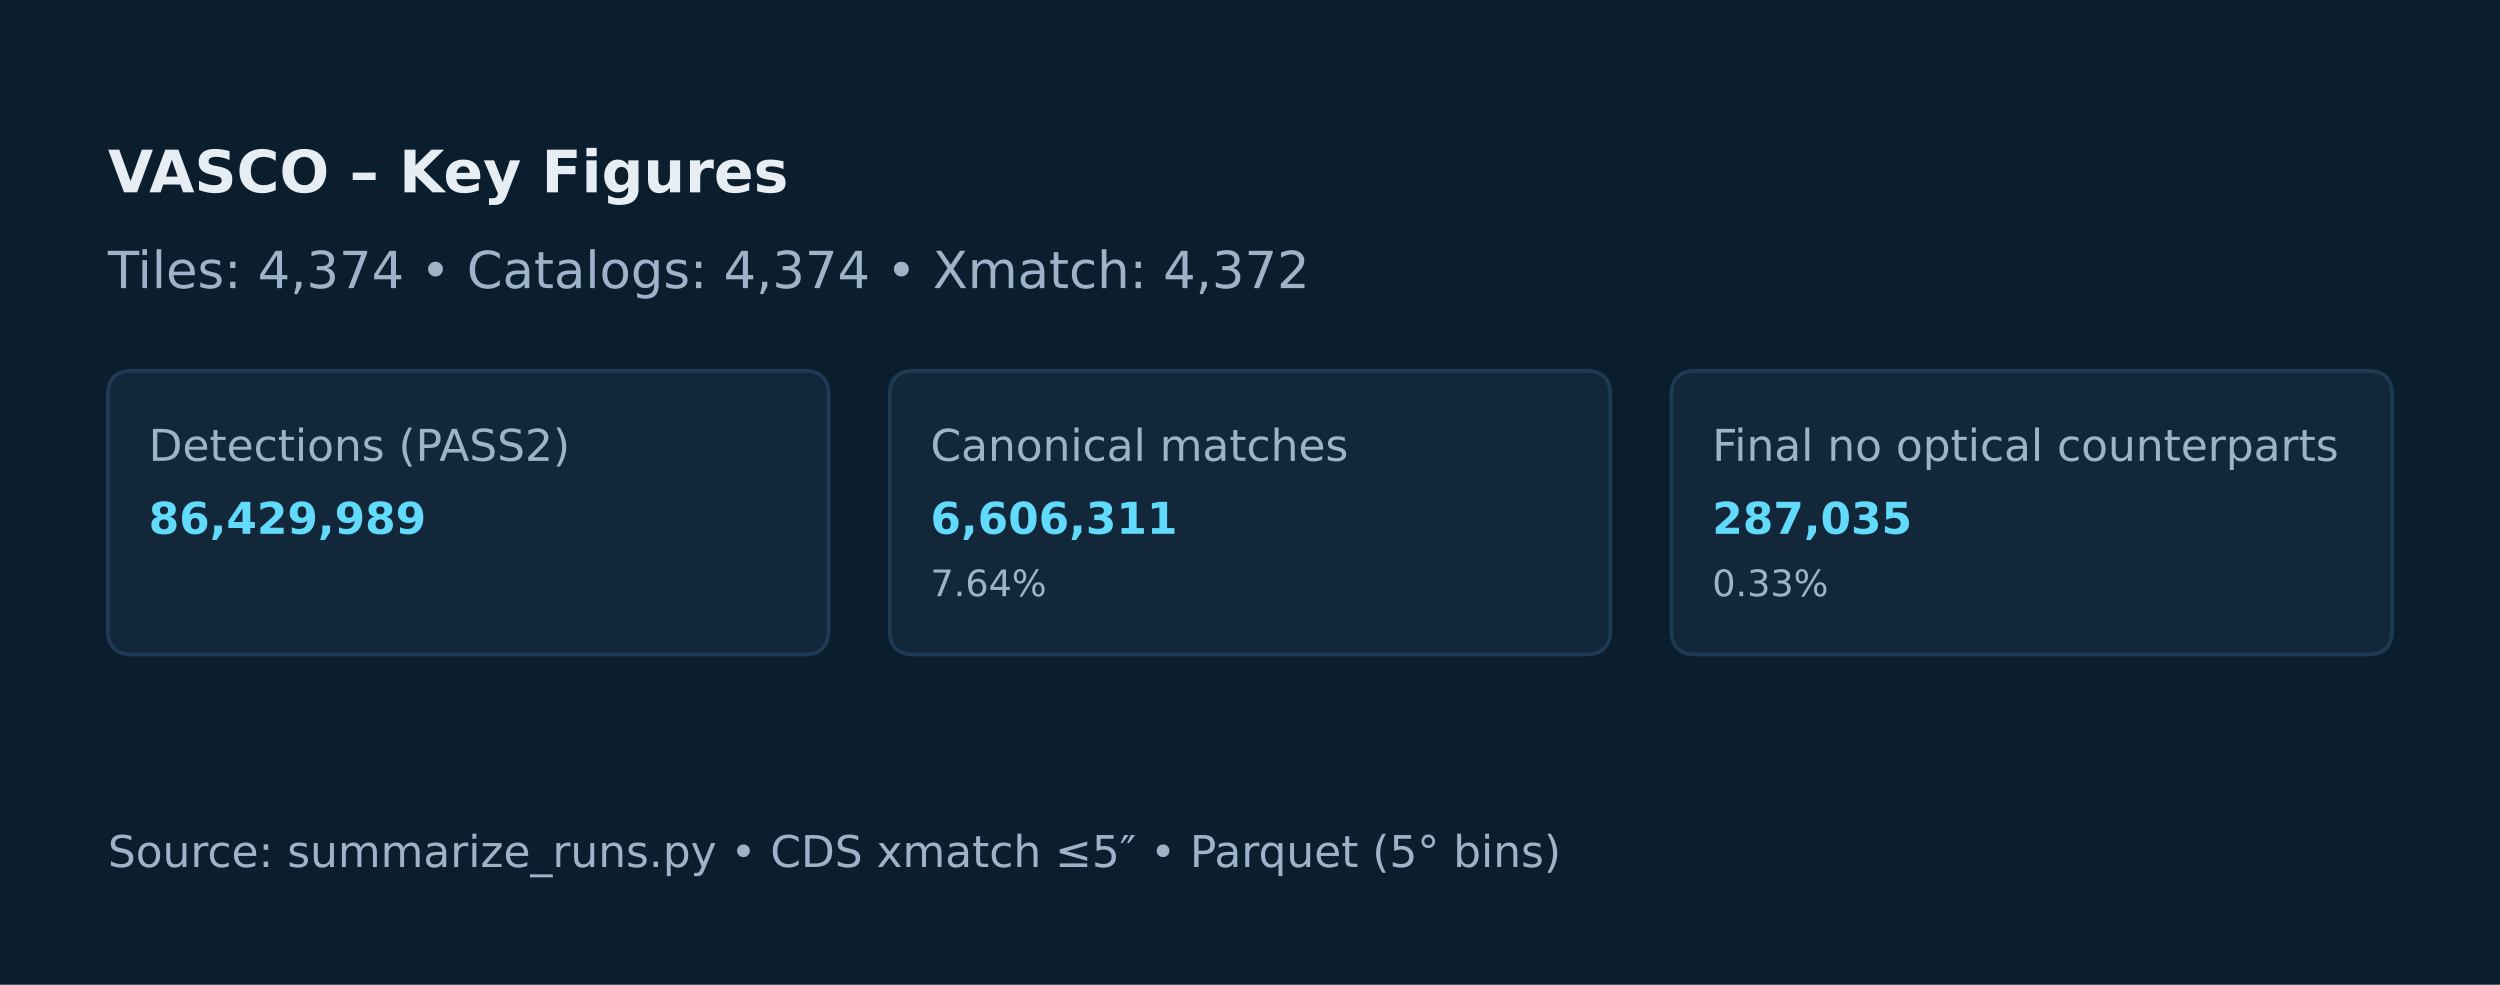
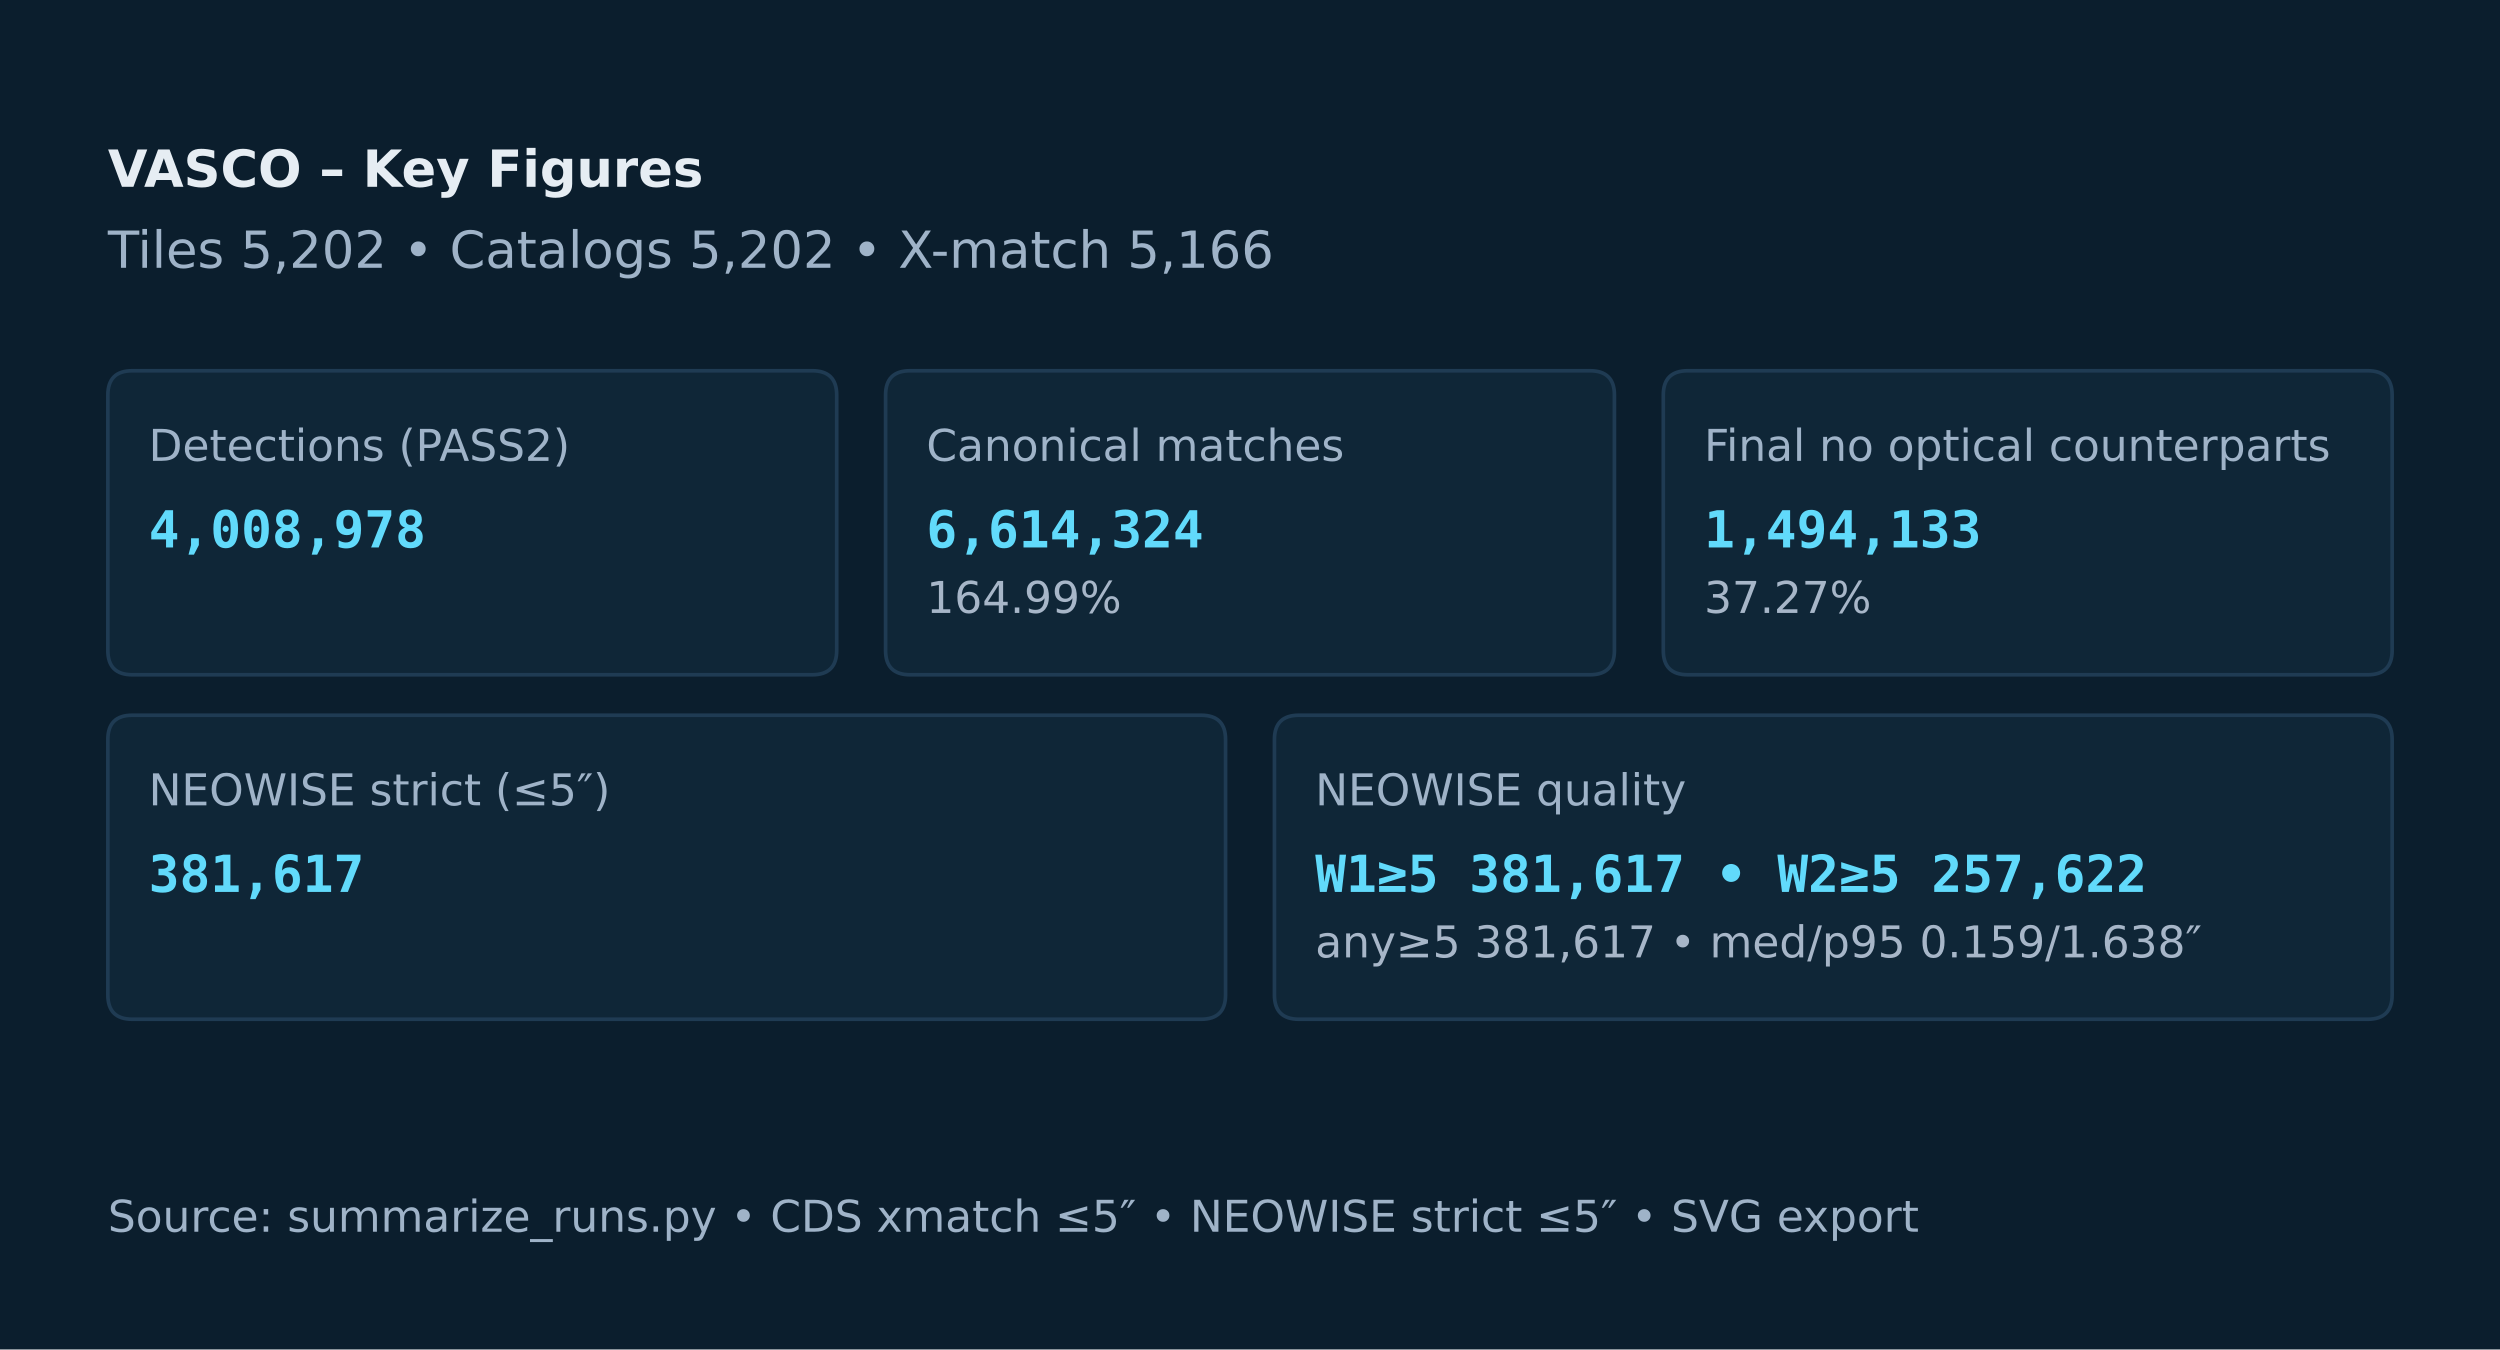
- <svg xmlns="http://www.w3.org/2000/svg" width="684pt" height="269.424pt" viewBox="0 0 684 269.424" version="1.1">
+ <svg xmlns="http://www.w3.org/2000/svg" width="684pt" height="369.216pt" viewBox="0 0 684 369.216" version="1.1">
  <defs>
    <style type="text/css">*{stroke-linejoin: round; stroke-linecap: butt}</style>
  </defs>
  <g id="figure_1">
    <g id="patch_1">
-       <path d="M 0 269.424  L 684 269.424  L 684 0  L 0 0  z " style="fill: #0b1e2d" />
+       <path d="M 0 369.216  L 684 369.216  L 684 0  L 0 0  z " style="fill: #0b1e2d" />
    </g>
    <g id="axes_1">
      <g id="patch_2">
-         <path d="M 7.033 262.39  L 676.967 262.39  L 676.967 7.034  L 7.033 7.034  z " clip-path="url(#pf11b205e6d)" style="fill: #0b1e2d; stroke: #0b1e2d; stroke-linejoin: miter" />
+         <path d="M 7.033 362.182  L 676.967 362.182  L 676.967 7.034  L 7.033 7.034  z " clip-path="url(#p3f662e9656)" style="fill: #0b1e2d; stroke: #0b1e2d; stroke-linejoin: miter" />
      </g>
      <g id="patch_3">
-         <path d="M 36.205 179.075  L 219.995 179.075  Q 226.691 179.075 226.691 172.422  L 226.691 108.09  Q 226.691 101.437 219.995 101.437  L 36.205 101.437  Q 29.509 101.437 29.509 108.09  L 29.509 172.422  Q 29.509 179.075 36.205 179.075  z " clip-path="url(#pf11b205e6d)" style="fill: #12283a; stroke: #1f3b53; stroke-linejoin: miter" />
+         <path d="M 36.205 184.619  L 222.227 184.619  Q 228.923 184.619 228.923 177.966  L 228.923 108.09  Q 228.923 101.437 222.227 101.437  L 36.205 101.437  Q 29.509 101.437 29.509 108.09  L 29.509 177.966  Q 29.509 184.619 36.205 184.619  z " clip-path="url(#p3f662e9656)" style="fill: #0f2637; stroke: #1f3b53; stroke-linejoin: miter" />
      </g>
      <g id="patch_4">
-         <path d="M 250.105 179.075  L 433.895 179.075  Q 440.591 179.075 440.591 172.422  L 440.591 108.09  Q 440.591 101.437 433.895 101.437  L 250.105 101.437  Q 243.409 101.437 243.409 108.09  L 243.409 172.422  Q 243.409 179.075 250.105 179.075  z " clip-path="url(#pf11b205e6d)" style="fill: #12283a; stroke: #1f3b53; stroke-linejoin: miter" />
+         <path d="M 248.989 184.619  L 435.011 184.619  Q 441.707 184.619 441.707 177.966  L 441.707 108.09  Q 441.707 101.437 435.011 101.437  L 248.989 101.437  Q 242.293 101.437 242.293 108.09  L 242.293 177.966  Q 242.293 184.619 248.989 184.619  z " clip-path="url(#p3f662e9656)" style="fill: #0f2637; stroke: #1f3b53; stroke-linejoin: miter" />
      </g>
      <g id="patch_5">
-         <path d="M 464.005 179.075  L 647.795 179.075  Q 654.491 179.075 654.491 172.422  L 654.491 108.09  Q 654.491 101.437 647.795 101.437  L 464.005 101.437  Q 457.309 101.437 457.309 108.09  L 457.309 172.422  Q 457.309 179.075 464.005 179.075  z " clip-path="url(#pf11b205e6d)" style="fill: #12283a; stroke: #1f3b53; stroke-linejoin: miter" />
+         <path d="M 461.773 184.619  L 647.795 184.619  Q 654.491 184.619 654.491 177.966  L 654.491 108.09  Q 654.491 101.437 647.795 101.437  L 461.773 101.437  Q 455.077 101.437 455.077 108.09  L 455.077 177.966  Q 455.077 184.619 461.773 184.619  z " clip-path="url(#p3f662e9656)" style="fill: #0f2637; stroke: #1f3b53; stroke-linejoin: miter" />
+       </g>
+       <g id="patch_6">
+         <path d="M 36.205 278.867  L 328.619 278.867  Q 335.315 278.867 335.315 272.214  L 335.315 202.338  Q 335.315 195.685 328.619 195.685  L 36.205 195.685  Q 29.509 195.685 29.509 202.338  L 29.509 272.214  Q 29.509 278.867 36.205 278.867  z " clip-path="url(#p3f662e9656)" style="fill: #0f2637; stroke: #1f3b53; stroke-linejoin: miter" />
+       </g>
+       <g id="patch_7">
+         <path d="M 355.381 278.867  L 647.795 278.867  Q 654.491 278.867 654.491 272.214  L 654.491 202.338  Q 654.491 195.685 647.795 195.685  L 355.381 195.685  Q 348.685 195.685 348.685 202.338  L 348.685 272.214  Q 348.685 278.867 355.381 278.867  z " clip-path="url(#p3f662e9656)" style="fill: #0f2637; stroke: #1f3b53; stroke-linejoin: miter" />
      </g>
      <g id="text_1">
-         <text style="font-weight: 700; font-size: 16px; font-family: 'DejaVu Sans', 'Bitstream Vera Sans', 'Computer Modern Sans Serif', 'Lucida Grande', 'Verdana', 'Geneva', 'Lucid', 'Arial', 'Helvetica', 'Avant Garde', sans-serif; text-anchor: start; fill: #e6edf3" x="29.52" y="52.621" transform="rotate(-0 29.52 52.6215)">VASCO – Key Figures</text>
+         <text style="font-weight: 700; font-size: 14px; font-family: 'DejaVu Sans', 'Bitstream Vera Sans', 'Computer Modern Sans Serif', 'Lucida Grande', 'Verdana', 'Geneva', 'Lucid', 'Arial', 'Helvetica', 'Avant Garde', sans-serif; text-anchor: start; fill: #e6edf3" x="29.52" y="51.102" transform="rotate(-0 29.52 51.10181)">VASCO – Key Figures</text>
      </g>
      <g id="text_2">
-         <text style="font-size: 14px; font-family: 'DejaVu Sans', 'Bitstream Vera Sans', 'Computer Modern Sans Serif', 'Lucida Grande', 'Verdana', 'Geneva', 'Lucid', 'Arial', 'Helvetica', 'Avant Garde', sans-serif; text-anchor: start; fill: #9fb3c8" x="29.52" y="78.822" transform="rotate(-0 29.52 78.82181)">Tiles: 4,374  •  Catalogs: 4,374  •  Xmatch: 4,372</text>
+         <text style="font-size: 14px; font-family: 'DejaVu Sans', 'Bitstream Vera Sans', 'Computer Modern Sans Serif', 'Lucida Grande', 'Verdana', 'Geneva', 'Lucid', 'Arial', 'Helvetica', 'Avant Garde', sans-serif; text-anchor: start; fill: #9fb3c8" x="29.52" y="73.278" transform="rotate(-0 29.52 73.27781)">Tiles 5,202 • Catalogs 5,202 • X-match 5,166</text>
      </g>
      <g id="text_3">
        <text style="font-size: 12px; font-family: 'DejaVu Sans', 'Bitstream Vera Sans', 'Computer Modern Sans Serif', 'Lucida Grande', 'Verdana', 'Geneva', 'Lucid', 'Arial', 'Helvetica', 'Avant Garde', sans-serif; text-anchor: start; fill: #9fb3c8" x="40.68" y="126.089" transform="rotate(-0 40.68 126.0893)">Detections (PASS2)</text>
      </g>
      <g id="text_4">
-         <text style="font-weight: 700; font-size: 12px; font-family: 'DejaVu Sans', 'Bitstream Vera Sans', 'Computer Modern Sans Serif', 'Lucida Grande', 'Verdana', 'Geneva', 'Lucid', 'Arial', 'Helvetica', 'Avant Garde', sans-serif; text-anchor: start; fill: #61dafb" x="40.68" y="146.048" transform="rotate(-0 40.68 146.0477)">86,429,989</text>
+         <text style="font-weight: 700; font-size: 14px; font-family: 'DejaVu Sans Mono'; text-anchor: start; fill: #61dafb" x="40.68" y="149.785" transform="rotate(-0 40.68 149.785)">4,008,978</text>
      </g>
      <g id="text_5">
-         <text style="font-size: 12px; font-family: 'DejaVu Sans', 'Bitstream Vera Sans', 'Computer Modern Sans Serif', 'Lucida Grande', 'Verdana', 'Geneva', 'Lucid', 'Arial', 'Helvetica', 'Avant Garde', sans-serif; text-anchor: start; fill: #9fb3c8" x="254.58" y="126.089" transform="rotate(-0 254.58 126.0893)">Canonical matches</text>
+         <text style="font-size: 12px; font-family: 'DejaVu Sans', 'Bitstream Vera Sans', 'Computer Modern Sans Serif', 'Lucida Grande', 'Verdana', 'Geneva', 'Lucid', 'Arial', 'Helvetica', 'Avant Garde', sans-serif; text-anchor: start; fill: #9fb3c8" x="253.464" y="126.089" transform="rotate(-0 253.464 126.0893)">Canonical matches</text>
      </g>
      <g id="text_6">
-         <text style="font-weight: 700; font-size: 12px; font-family: 'DejaVu Sans', 'Bitstream Vera Sans', 'Computer Modern Sans Serif', 'Lucida Grande', 'Verdana', 'Geneva', 'Lucid', 'Arial', 'Helvetica', 'Avant Garde', sans-serif; text-anchor: start; fill: #61dafb" x="254.58" y="146.048" transform="rotate(-0 254.58 146.0477)">6,606,311</text>
+         <text style="font-weight: 700; font-size: 14px; font-family: 'DejaVu Sans Mono'; text-anchor: start; fill: #61dafb" x="253.464" y="149.785" transform="rotate(-0 253.464 149.785)">6,614,324</text>
      </g>
      <g id="text_7">
-         <text style="font-size: 10px; font-family: 'DejaVu Sans', 'Bitstream Vera Sans', 'Computer Modern Sans Serif', 'Lucida Grande', 'Verdana', 'Geneva', 'Lucid', 'Arial', 'Helvetica', 'Avant Garde', sans-serif; text-anchor: start; fill: #9fb3c8" x="254.58" y="163.124" transform="rotate(-0 254.58 163.1243)">7.64%</text>
+         <text style="font-size: 12px; font-family: 'DejaVu Sans', 'Bitstream Vera Sans', 'Computer Modern Sans Serif', 'Lucida Grande', 'Verdana', 'Geneva', 'Lucid', 'Arial', 'Helvetica', 'Avant Garde', sans-serif; text-anchor: start; fill: #a7b6c8" x="253.464" y="167.698" transform="rotate(-0 253.464 167.698)">164.99%</text>
      </g>
      <g id="text_8">
-         <text style="font-size: 12px; font-family: 'DejaVu Sans', 'Bitstream Vera Sans', 'Computer Modern Sans Serif', 'Lucida Grande', 'Verdana', 'Geneva', 'Lucid', 'Arial', 'Helvetica', 'Avant Garde', sans-serif; text-anchor: start; fill: #9fb3c8" x="468.48" y="126.089" transform="rotate(-0 468.48 126.0893)">Final no optical counterparts</text>
+         <text style="font-size: 12px; font-family: 'DejaVu Sans', 'Bitstream Vera Sans', 'Computer Modern Sans Serif', 'Lucida Grande', 'Verdana', 'Geneva', 'Lucid', 'Arial', 'Helvetica', 'Avant Garde', sans-serif; text-anchor: start; fill: #9fb3c8" x="466.248" y="126.089" transform="rotate(-0 466.248 126.0893)">Final no optical counterparts</text>
      </g>
      <g id="text_9">
-         <text style="font-weight: 700; font-size: 12px; font-family: 'DejaVu Sans', 'Bitstream Vera Sans', 'Computer Modern Sans Serif', 'Lucida Grande', 'Verdana', 'Geneva', 'Lucid', 'Arial', 'Helvetica', 'Avant Garde', sans-serif; text-anchor: start; fill: #61dafb" x="468.48" y="146.048" transform="rotate(-0 468.48 146.0477)">287,035</text>
+         <text style="font-weight: 700; font-size: 14px; font-family: 'DejaVu Sans Mono'; text-anchor: start; fill: #61dafb" x="466.248" y="149.785" transform="rotate(-0 466.248 149.785)">1,494,133</text>
      </g>
      <g id="text_10">
-         <text style="font-size: 10px; font-family: 'DejaVu Sans', 'Bitstream Vera Sans', 'Computer Modern Sans Serif', 'Lucida Grande', 'Verdana', 'Geneva', 'Lucid', 'Arial', 'Helvetica', 'Avant Garde', sans-serif; text-anchor: start; fill: #9fb3c8" x="468.48" y="163.124" transform="rotate(-0 468.48 163.1243)">0.33%</text>
+         <text style="font-size: 12px; font-family: 'DejaVu Sans', 'Bitstream Vera Sans', 'Computer Modern Sans Serif', 'Lucida Grande', 'Verdana', 'Geneva', 'Lucid', 'Arial', 'Helvetica', 'Avant Garde', sans-serif; text-anchor: start; fill: #a7b6c8" x="466.248" y="167.698" transform="rotate(-0 466.248 167.698)">37.27%</text>
      </g>
      <g id="text_11">
-         <text style="font-size: 12px; font-family: 'DejaVu Sans', 'Bitstream Vera Sans', 'Computer Modern Sans Serif', 'Lucida Grande', 'Verdana', 'Geneva', 'Lucid', 'Arial', 'Helvetica', 'Avant Garde', sans-serif; text-anchor: start; fill: #9fb3c8" x="29.52" y="237.219" transform="rotate(-0 29.52 237.2186)">Source: summarize_runs.py  •  CDS xmatch ≤5″  •  Parquet (5° bins)</text>
+         <text style="font-size: 12px; font-family: 'DejaVu Sans', 'Bitstream Vera Sans', 'Computer Modern Sans Serif', 'Lucida Grande', 'Verdana', 'Geneva', 'Lucid', 'Arial', 'Helvetica', 'Avant Garde', sans-serif; text-anchor: start; fill: #9fb3c8" x="40.68" y="220.337" transform="rotate(-0 40.68 220.3373)">NEOWISE strict (≤5″)</text>
+       </g>
+       <g id="text_12">
+         <text style="font-weight: 700; font-size: 14px; font-family: 'DejaVu Sans Mono'; text-anchor: start; fill: #61dafb" x="40.68" y="244.033" transform="rotate(-0 40.68 244.033)">381,617</text>
+       </g>
+       <g id="text_13">
+         <text style="font-size: 12px; font-family: 'DejaVu Sans', 'Bitstream Vera Sans', 'Computer Modern Sans Serif', 'Lucida Grande', 'Verdana', 'Geneva', 'Lucid', 'Arial', 'Helvetica', 'Avant Garde', sans-serif; text-anchor: start; fill: #9fb3c8" x="359.856" y="220.337" transform="rotate(-0 359.856 220.3373)">NEOWISE quality</text>
+       </g>
+       <g id="text_14">
+         <text style="font-weight: 700; font-size: 14px; font-family: 'DejaVu Sans Mono'; text-anchor: start; fill: #61dafb" x="359.856" y="244.033" transform="rotate(-0 359.856 244.033)">W1≥5 381,617 • W2≥5 257,622</text>
+       </g>
+       <g id="text_15">
+         <text style="font-size: 12px; font-family: 'DejaVu Sans', 'Bitstream Vera Sans', 'Computer Modern Sans Serif', 'Lucida Grande', 'Verdana', 'Geneva', 'Lucid', 'Arial', 'Helvetica', 'Avant Garde', sans-serif; text-anchor: start; fill: #a7b6c8" x="359.856" y="261.946" transform="rotate(-0 359.856 261.946)">any≥5 381,617 • med/p95 0.159/1.638″</text>
+       </g>
+       <g id="text_16">
+         <text style="font-size: 12px; font-family: 'DejaVu Sans', 'Bitstream Vera Sans', 'Computer Modern Sans Serif', 'Lucida Grande', 'Verdana', 'Geneva', 'Lucid', 'Arial', 'Helvetica', 'Avant Garde', sans-serif; text-anchor: start; fill: #9fb3c8" x="29.52" y="337.011" transform="rotate(-0 29.52 337.0106)">Source: summarize_runs.py • CDS xmatch ≤5″ • NEOWISE strict ≤5″ • SVG export</text>
      </g>
    </g>
  </g>
  <defs>
-     <clipPath id="pf11b205e6d">
-       <rect x="7.2" y="7.2" width="669.6" height="255.024" />
+     <clipPath id="p3f662e9656">
+       <rect x="7.2" y="7.2" width="669.6" height="354.816" />
    </clipPath>
  </defs>
</svg>
